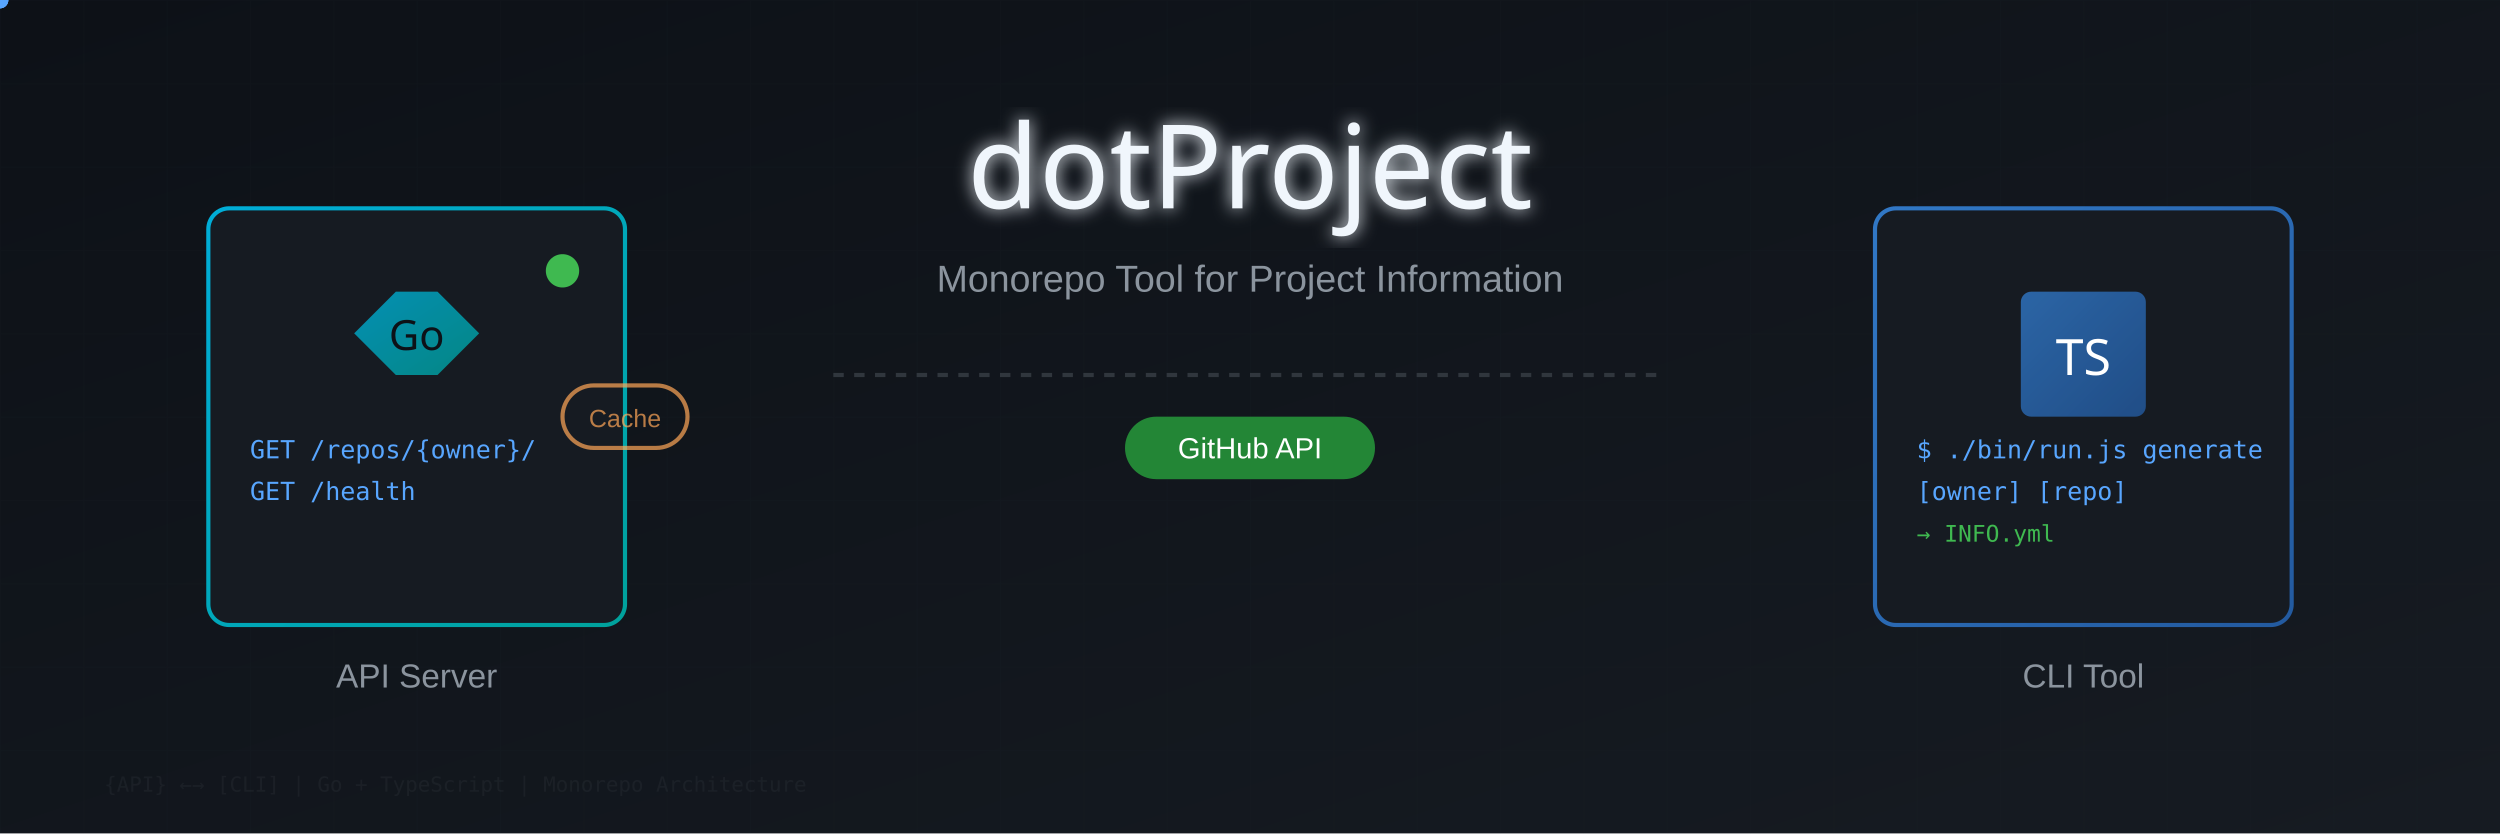
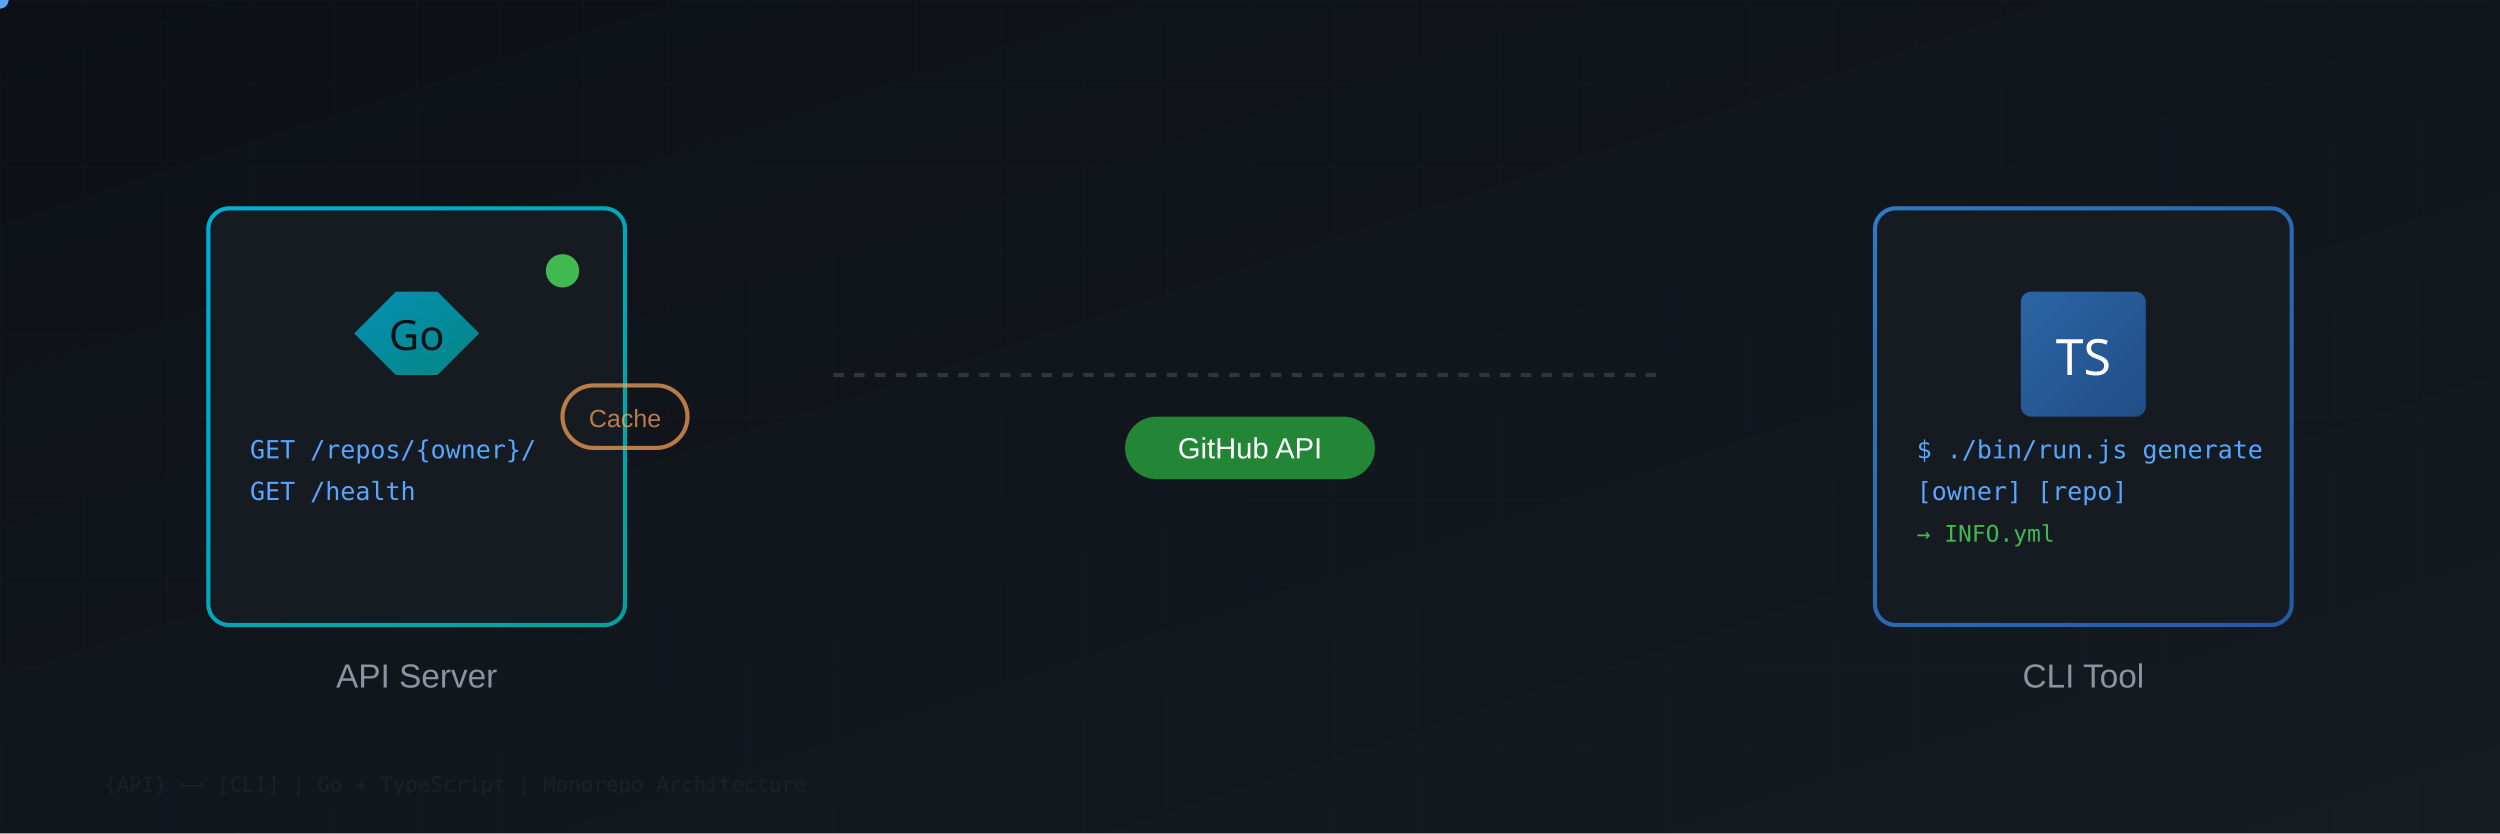
<svg xmlns="http://www.w3.org/2000/svg" viewBox="0 0 1200 400">
  <defs>
    <linearGradient id="bg-gradient" x1="0%" y1="0%" x2="100%" y2="100%">
      <stop offset="0%" style="stop-color:#0d1117;stop-opacity:1" />
      <stop offset="100%" style="stop-color:#161b22;stop-opacity:1" />
    </linearGradient>
    <linearGradient id="go-gradient" x1="0%" y1="0%" x2="100%" y2="100%">
      <stop offset="0%" style="stop-color:#00ADD8;stop-opacity:1" />
      <stop offset="100%" style="stop-color:#00a29c;stop-opacity:1" />
    </linearGradient>
    <linearGradient id="ts-gradient" x1="0%" y1="0%" x2="100%" y2="100%">
      <stop offset="0%" style="stop-color:#3178C6;stop-opacity:1" />
      <stop offset="100%" style="stop-color:#235a9f;stop-opacity:1" />
    </linearGradient>
    <filter id="glow">
      <feGaussianBlur stdDeviation="4" result="coloredBlur" />
      <feMerge>
        <feMergeNode in="coloredBlur" />
        <feMergeNode in="SourceGraphic" />
      </feMerge>
    </filter>
    <pattern id="grid" width="40" height="40" patternUnits="userSpaceOnUse">
      <path d="M 40 0 L 0 0 0 40" fill="none" stroke="#1c2128" stroke-width="1" opacity="0.5" />
    </pattern>
  </defs>
  <rect width="1200" height="400" fill="url(#bg-gradient)" />
  <rect width="1200" height="400" fill="url(#grid)" opacity="0.3" />
  <g transform="translate(100, 100)">
    <rect x="0" y="0" width="200" height="200" rx="10" fill="#161b22" stroke="url(#go-gradient)" stroke-width="2" />
    <g transform="translate(70, 40)">
      <path d="M0,20 L20,0 L40,0 L60,20 L40,40 L20,40 Z" fill="url(#go-gradient)" opacity="0.8" />
      <text x="30" y="28" text-anchor="middle" font-family="Arial Black" font-size="20" fill="#0d1117">Go</text>
    </g>
    <g font-family="monospace" font-size="12" fill="#58a6ff">
      <text x="20" y="120">GET /repos/{owner}/</text>
      <text x="20" y="140">GET /health</text>
    </g>
    <circle cx="170" cy="30" r="8" fill="#3fb950">
      <animate attributeName="opacity" values="0.3;1;0.3" dur="2s" repeatCount="indefinite" />
    </circle>
    <text x="100" y="230" text-anchor="middle" font-family="Arial" font-size="16" fill="#8b949e">API Server</text>
  </g>
  <g transform="translate(600, 100)">
-     <text x="0" y="0" text-anchor="middle" font-family="Arial Black" font-size="56" fill="#f0f6fc" filter="url(#glow)">
-       dotProject
-     </text>
-     <text x="0" y="40" text-anchor="middle" font-family="Arial" font-size="18" fill="#8b949e">
-       Monorepo Tool for Project Information
-     </text>
    <g stroke="#30363d" stroke-width="2" fill="none">
      <path d="M-200,80 Q-100,80 0,80 T200,80" stroke-dasharray="5,5">
        <animate attributeName="stroke-dashoffset" values="0;10" dur="1s" repeatCount="indefinite" />
      </path>
    </g>
    <g transform="translate(-60, 100)">
      <rect x="0" y="0" width="120" height="30" rx="15" fill="#238636" />
      <text x="60" y="20" text-anchor="middle" font-family="Arial" font-size="14" fill="#ffffff">GitHub API</text>
    </g>
  </g>
  <g transform="translate(900, 100)">
    <rect x="0" y="0" width="200" height="200" rx="10" fill="#161b22" stroke="url(#ts-gradient)" stroke-width="2" />
    <g transform="translate(70, 40)">
      <rect x="0" y="0" width="60" height="60" rx="5" fill="url(#ts-gradient)" opacity="0.8" />
      <text x="30" y="40" text-anchor="middle" font-family="Arial Black" font-size="24" fill="#ffffff">TS</text>
    </g>
    <g font-family="monospace" font-size="12" fill="#58a6ff">
      <text x="20" y="120">$ ./bin/run.js generate</text>
      <text x="20" y="140">  [owner] [repo]</text>
    </g>
    <g transform="translate(20, 160)">
      <text font-family="monospace" font-size="11" fill="#3fb950">→ INFO.yml</text>
    </g>
    <text x="100" y="230" text-anchor="middle" font-family="Arial" font-size="16" fill="#8b949e">CLI Tool</text>
  </g>
  <g opacity="0.3">
    <text x="50" y="380" font-family="monospace" font-size="10" fill="#30363d">
      {API} ←→ [CLI] | Go + TypeScript | Monorepo Architecture
    </text>
  </g>
  <g transform="translate(300, 200)" opacity="0.7">
    <rect x="-30" y="-15" width="60" height="30" rx="15" fill="none" stroke="#ffa657" stroke-width="2" />
    <text x="0" y="5" text-anchor="middle" font-family="Arial" font-size="12" fill="#ffa657">Cache</text>
  </g>
  <g>
    <circle r="4" fill="#58a6ff">
      <animateMotion dur="3s" repeatCount="indefinite">
        <mpath href="#dataflow" />
      </animateMotion>
    </circle>
    <circle r="4" fill="#58a6ff">
      <animateMotion dur="3s" begin="1s" repeatCount="indefinite">
        <mpath href="#dataflow" />
      </animateMotion>
    </circle>
    <circle r="4" fill="#58a6ff">
      <animateMotion dur="3s" begin="2s" repeatCount="indefinite">
        <mpath href="#dataflow" />
      </animateMotion>
    </circle>
  </g>
  <path id="dataflow" d="M 300,200 Q 600,200 900,200" fill="none" />
</svg>
